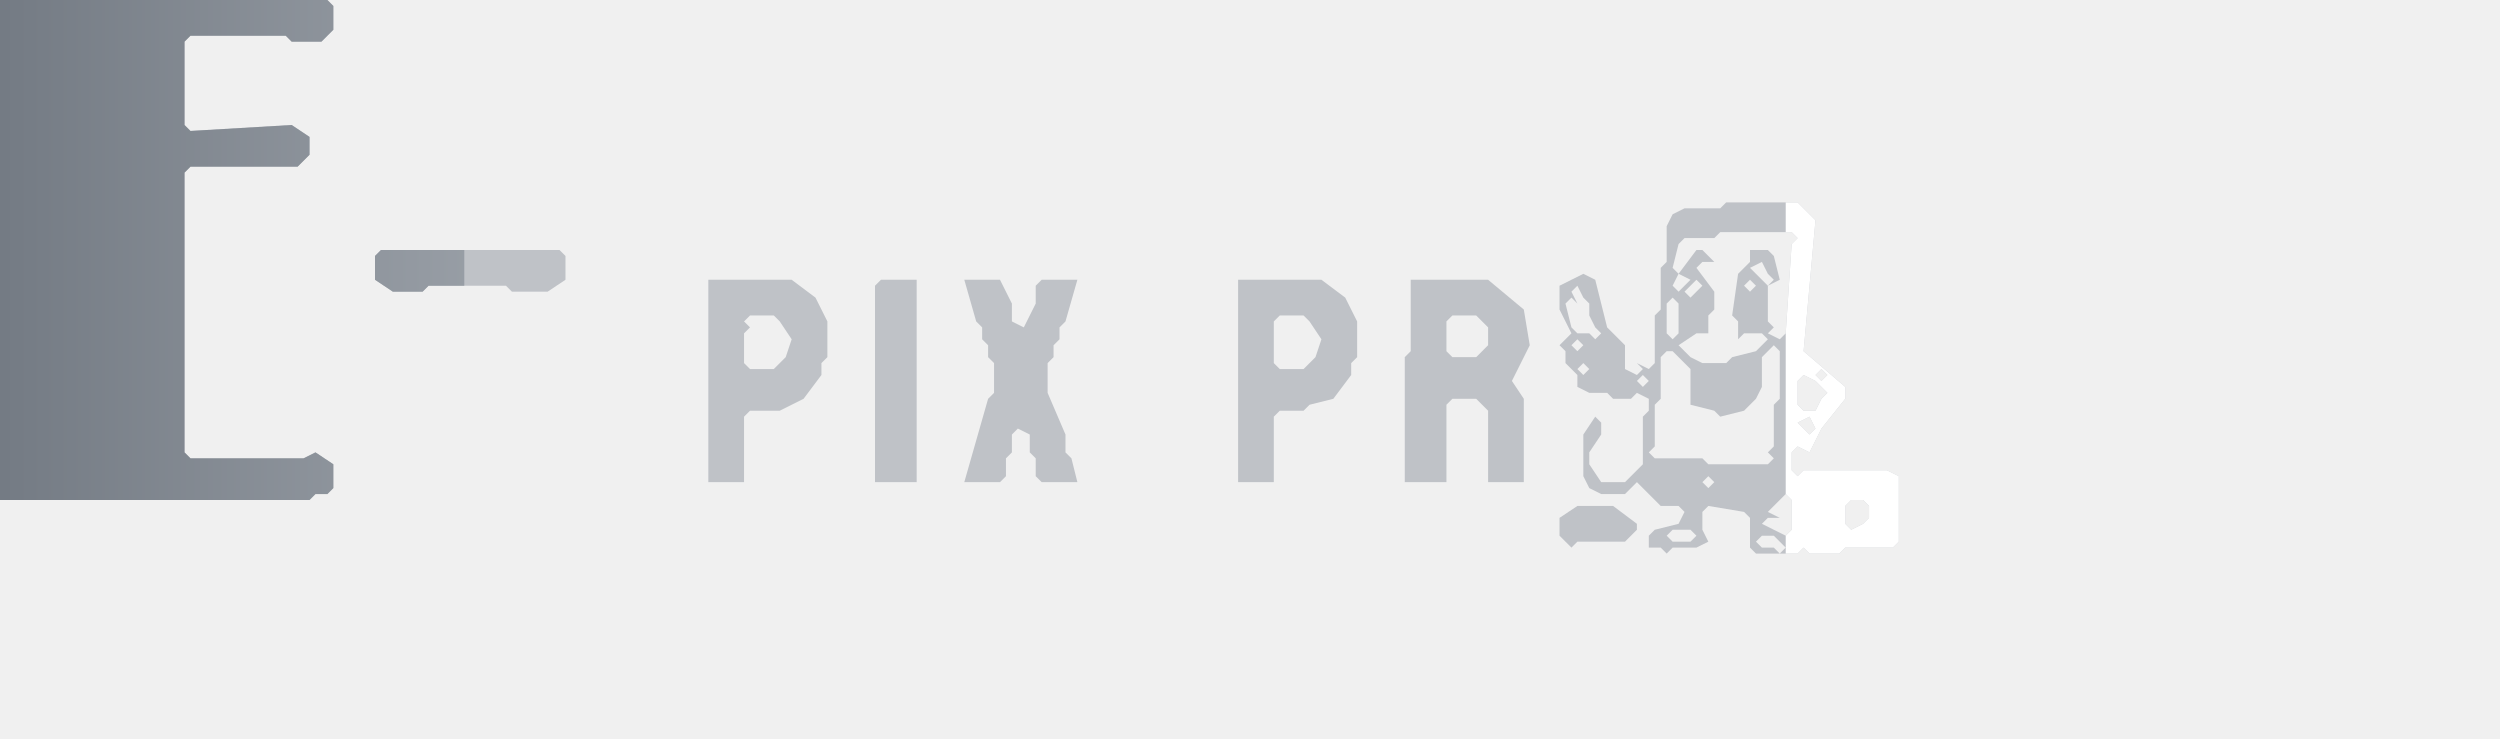
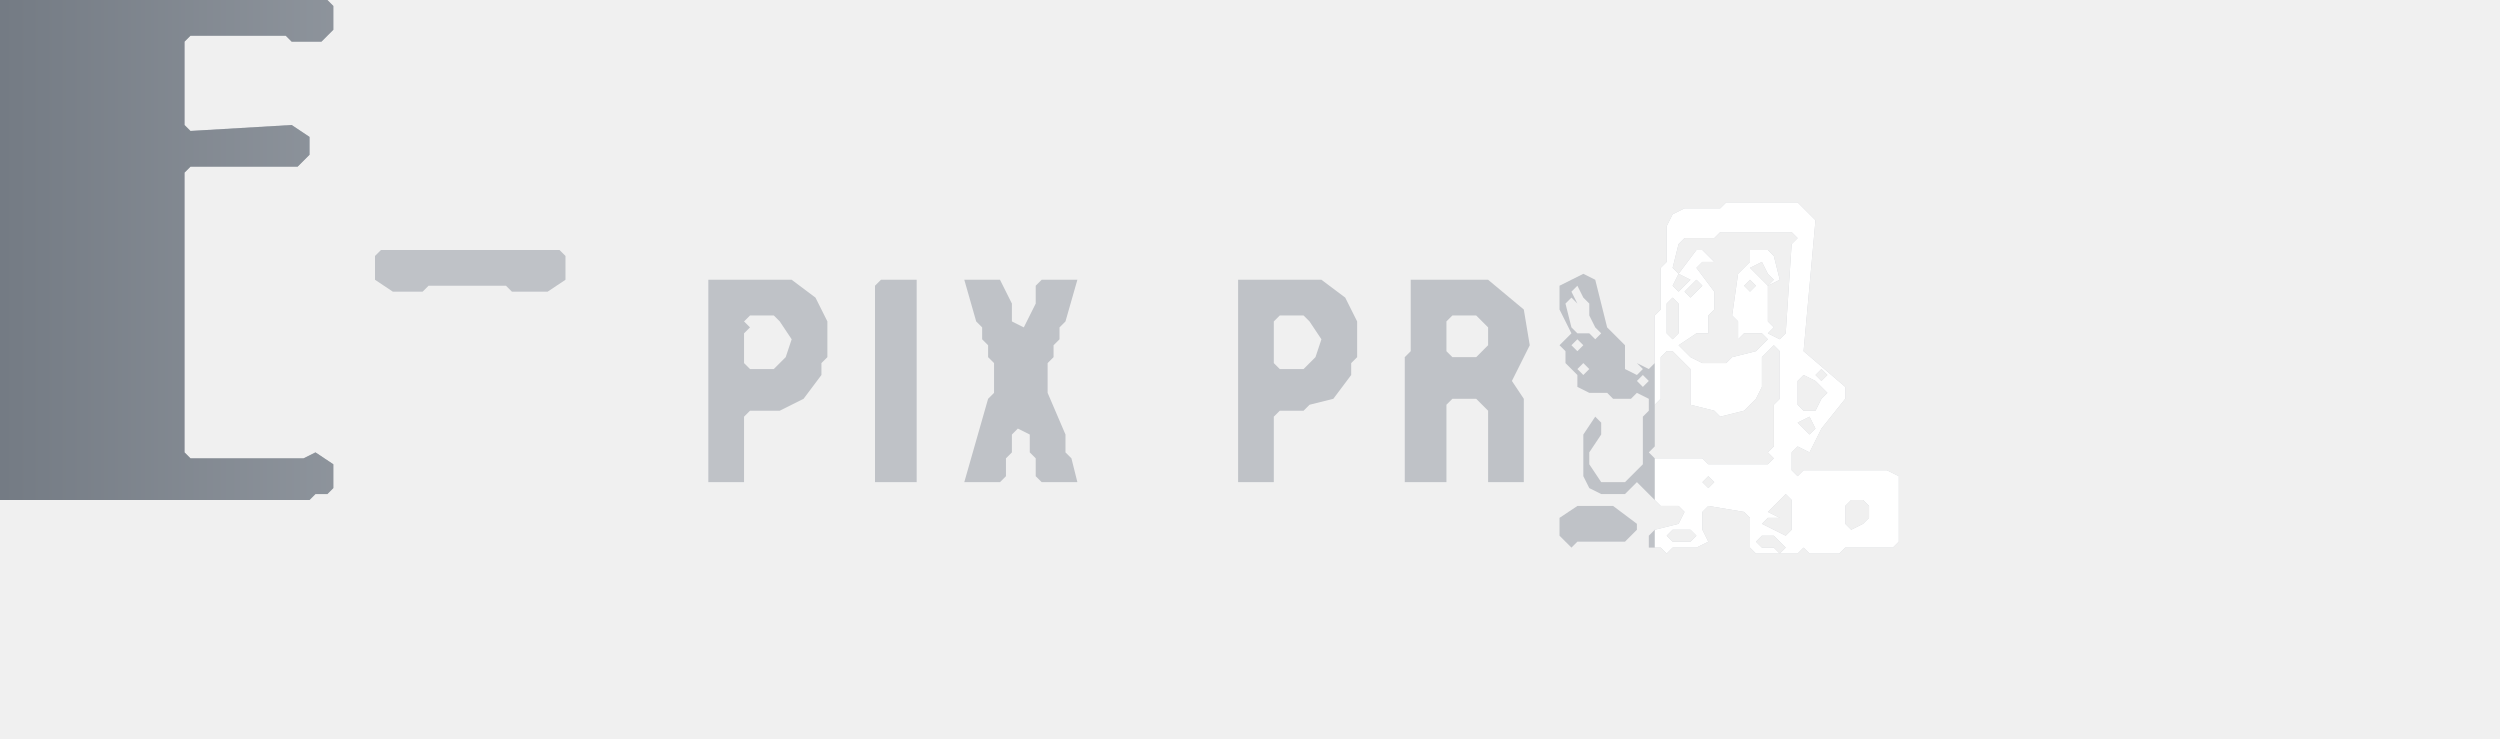
<svg xmlns="http://www.w3.org/2000/svg" xmlns:xlink="http://www.w3.org/1999/xlink" width="840" height="248" viewBox="0 0 420 124">
  <defs>
    <linearGradient id="metalE" x1="0" y1="0" x2="1" y2="0">
      <stop offset="0" stop-color="#747b84" />
      <stop offset=".55" stop-color="#c2c7cd" />
      <stop offset="1" stop-color="#fff" />
    </linearGradient>
    <clipPath id="eOnly">
-       <rect x="0" y="0" width="78" height="124" />
+       <rect x="0" y="0" width="60" height="124" />
    </clipPath>
    <clipPath id="mascot">
-       <rect x="300" y="0" width="120" height="124" />
+       <rect x="278" y="0" width="142" height="124" />
    </clipPath>
    <path id="logoShape" fill-rule="evenodd" d="M262,87 L262,90 L264,92 L265,91 L273,91 L275,89 L275,88 L271,85 L265,85Z M237,47 L237,59 L236,60 L236,81 L243,81 L243,68 L244,67 L248,67 L250,69 L250,81 L256,81 L256,67 L254,64 L257,58 L256,52 L250,47Z M243,54 L244,53 L248,53 L249,54 L248,55 L249,54 L250,55 L250,58 L249,59 L248,58 L249,59 L248,60 L244,60 L243,59Z M222,47 L208,47 L208,81 L214,81 L214,70 L215,69 L219,69 L220,68 L224,67 L227,63 L227,61 L228,60 L228,54 L226,50Z M215,53 L219,53 L220,54 L219,55 L220,54 L222,57 L221,60 L220,61 L219,60 L220,61 L219,62 L215,62 L214,61 L214,54Z M162,47 L164,54 L165,55 L165,57 L166,58 L166,60 L167,61 L167,66 L166,67 L162,81 L168,81 L169,80 L169,77 L170,76 L170,73 L171,72 L173,73 L173,76 L174,77 L174,80 L175,81 L181,81 L180,77 L179,76 L179,73 L176,66 L176,61 L177,60 L177,58 L178,57 L178,55 L179,54 L181,47 L175,47 L174,48 L174,51 L172,55 L170,54 L170,51 L168,47Z M148,47 L147,48 L147,81 L154,81 L154,47Z M133,47 L119,47 L119,81 L125,81 L125,70 L126,69 L131,69 L135,67 L138,63 L138,61 L139,60 L139,54 L137,50Z M126,53 L130,53 L131,54 L130,55 L131,54 L133,57 L132,60 L131,61 L130,60 L131,61 L130,62 L126,62 L125,61 L125,56 L126,55 L125,54Z M63,43 L63,47 L66,49 L71,49 L72,48 L85,48 L86,49 L92,49 L95,47 L95,43 L94,42 L64,42Z M262,48 L262,52 L264,56 L262,58 L263,59 L263,61 L265,63 L265,65 L267,66 L270,66 L271,67 L274,67 L275,66 L277,67 L277,69 L276,70 L276,78 L273,81 L269,81 L267,78 L267,76 L269,73 L269,71 L268,70 L266,73 L266,80 L267,82 L269,83 L273,83 L275,81 L279,85 L282,85 L283,86 L282,88 L278,89 L277,90 L277,92 L279,92 L280,93 L281,92 L285,92 L287,91 L286,89 L286,86 L287,85 L293,86 L294,87 L294,92 L295,93 L302,93 L303,92 L304,93 L309,93 L310,92 L318,92 L319,91 L319,80 L317,79 L303,79 L302,80 L301,79 L301,76 L302,75 L304,76 L306,72 L310,67 L310,65 L303,59 L305,37 L302,34 L290,34 L289,35 L283,35 L281,36 L280,38 L280,44 L279,45 L279,52 L278,53 L278,61 L277,62 L275,61 L276,62 L275,63 L273,62 L273,58 L270,55 L268,47 L266,46Z M298,92 L299,91 L300,92 L299,93Z M295,91 L296,90 L298,90 L299,91 L298,92 L296,92Z M280,90 L281,89 L284,89 L285,90 L284,91 L281,91Z M310,85 L311,84 L313,84 L314,85 L314,87 L313,88 L312,86 L313,88 L311,89 L310,88Z M300,83 L301,84 L301,89 L300,90 L296,88 L297,87 L299,87 L297,86Z M286,81 L287,80 L288,81 L287,82Z M302,71 L304,70 L305,72 L304,73Z M305,66 L306,65 L307,66 L306,67Z M304,65 L305,64 L306,65 L305,66Z M303,63 L305,64 L304,65 L305,66 L304,67 L305,66 L306,67 L305,69 L303,69 L302,68 L302,64Z M275,64 L276,63 L277,64 L276,65Z M305,63 L306,62 L307,63 L306,64Z M265,62 L266,61 L267,62 L266,63Z M299,59 L299,67 L298,68 L298,75 L297,76 L298,77 L297,78 L287,78 L286,77 L278,77 L277,76 L278,75 L278,68 L279,67 L279,60 L280,59 L281,59 L284,62 L284,68 L288,69 L289,70 L293,69 L295,67 L296,65 L296,60 L298,58Z M264,58 L265,57 L266,58 L265,59Z M267,56 L268,55 L269,56 L268,57Z M281,50 L282,51 L282,56 L281,57 L280,56 L280,51Z M263,51 L264,50 L265,51 L266,50 L267,51 L267,53 L266,54 L267,53 L268,55 L267,56 L265,56 L264,55Z M283,49 L284,48 L285,49 L284,50Z M264,49 L265,48 L266,50 L265,51Z M293,48 L294,47 L295,48 L294,49Z M284,48 L285,47 L286,48 L285,49Z M296,47 L297,46 L298,47 L297,48Z M281,48 L282,46 L284,47 L282,49Z M294,45 L296,44 L297,46 L296,47Z M301,39 L302,40 L301,41 L300,56 L299,57 L297,56 L298,55 L297,54 L297,48 L299,47 L298,43 L297,42 L294,42 L294,44 L292,46 L291,53 L292,54 L292,57 L293,56 L296,56 L297,57 L295,59 L291,60 L290,61 L286,61 L284,60 L282,58 L285,56 L287,56 L287,53 L288,52 L288,49 L285,45 L286,44 L288,44 L286,42 L285,42 L282,46 L281,45 L282,41 L283,40 L288,40 L289,39Z M0,0 L0,84 L52,84 L53,83 L55,83 L56,82 L56,78 L53,76 L51,77 L32,77 L31,76 L31,29 L32,28 L50,28 L52,26 L52,23 L49,21 L32,22 L31,21 L31,7 L32,6 L48,6 L49,7 L54,7 L56,5 L56,1 L55,0Z" />
  </defs>
  <use xlink:href="#logoShape" fill="#bfc2c7" />
  <use xlink:href="#logoShape" fill="url(#metalE)" clip-path="url(#eOnly)" />
  <use xlink:href="#logoShape" fill="#fff" clip-path="url(#mascot)" />
</svg>
